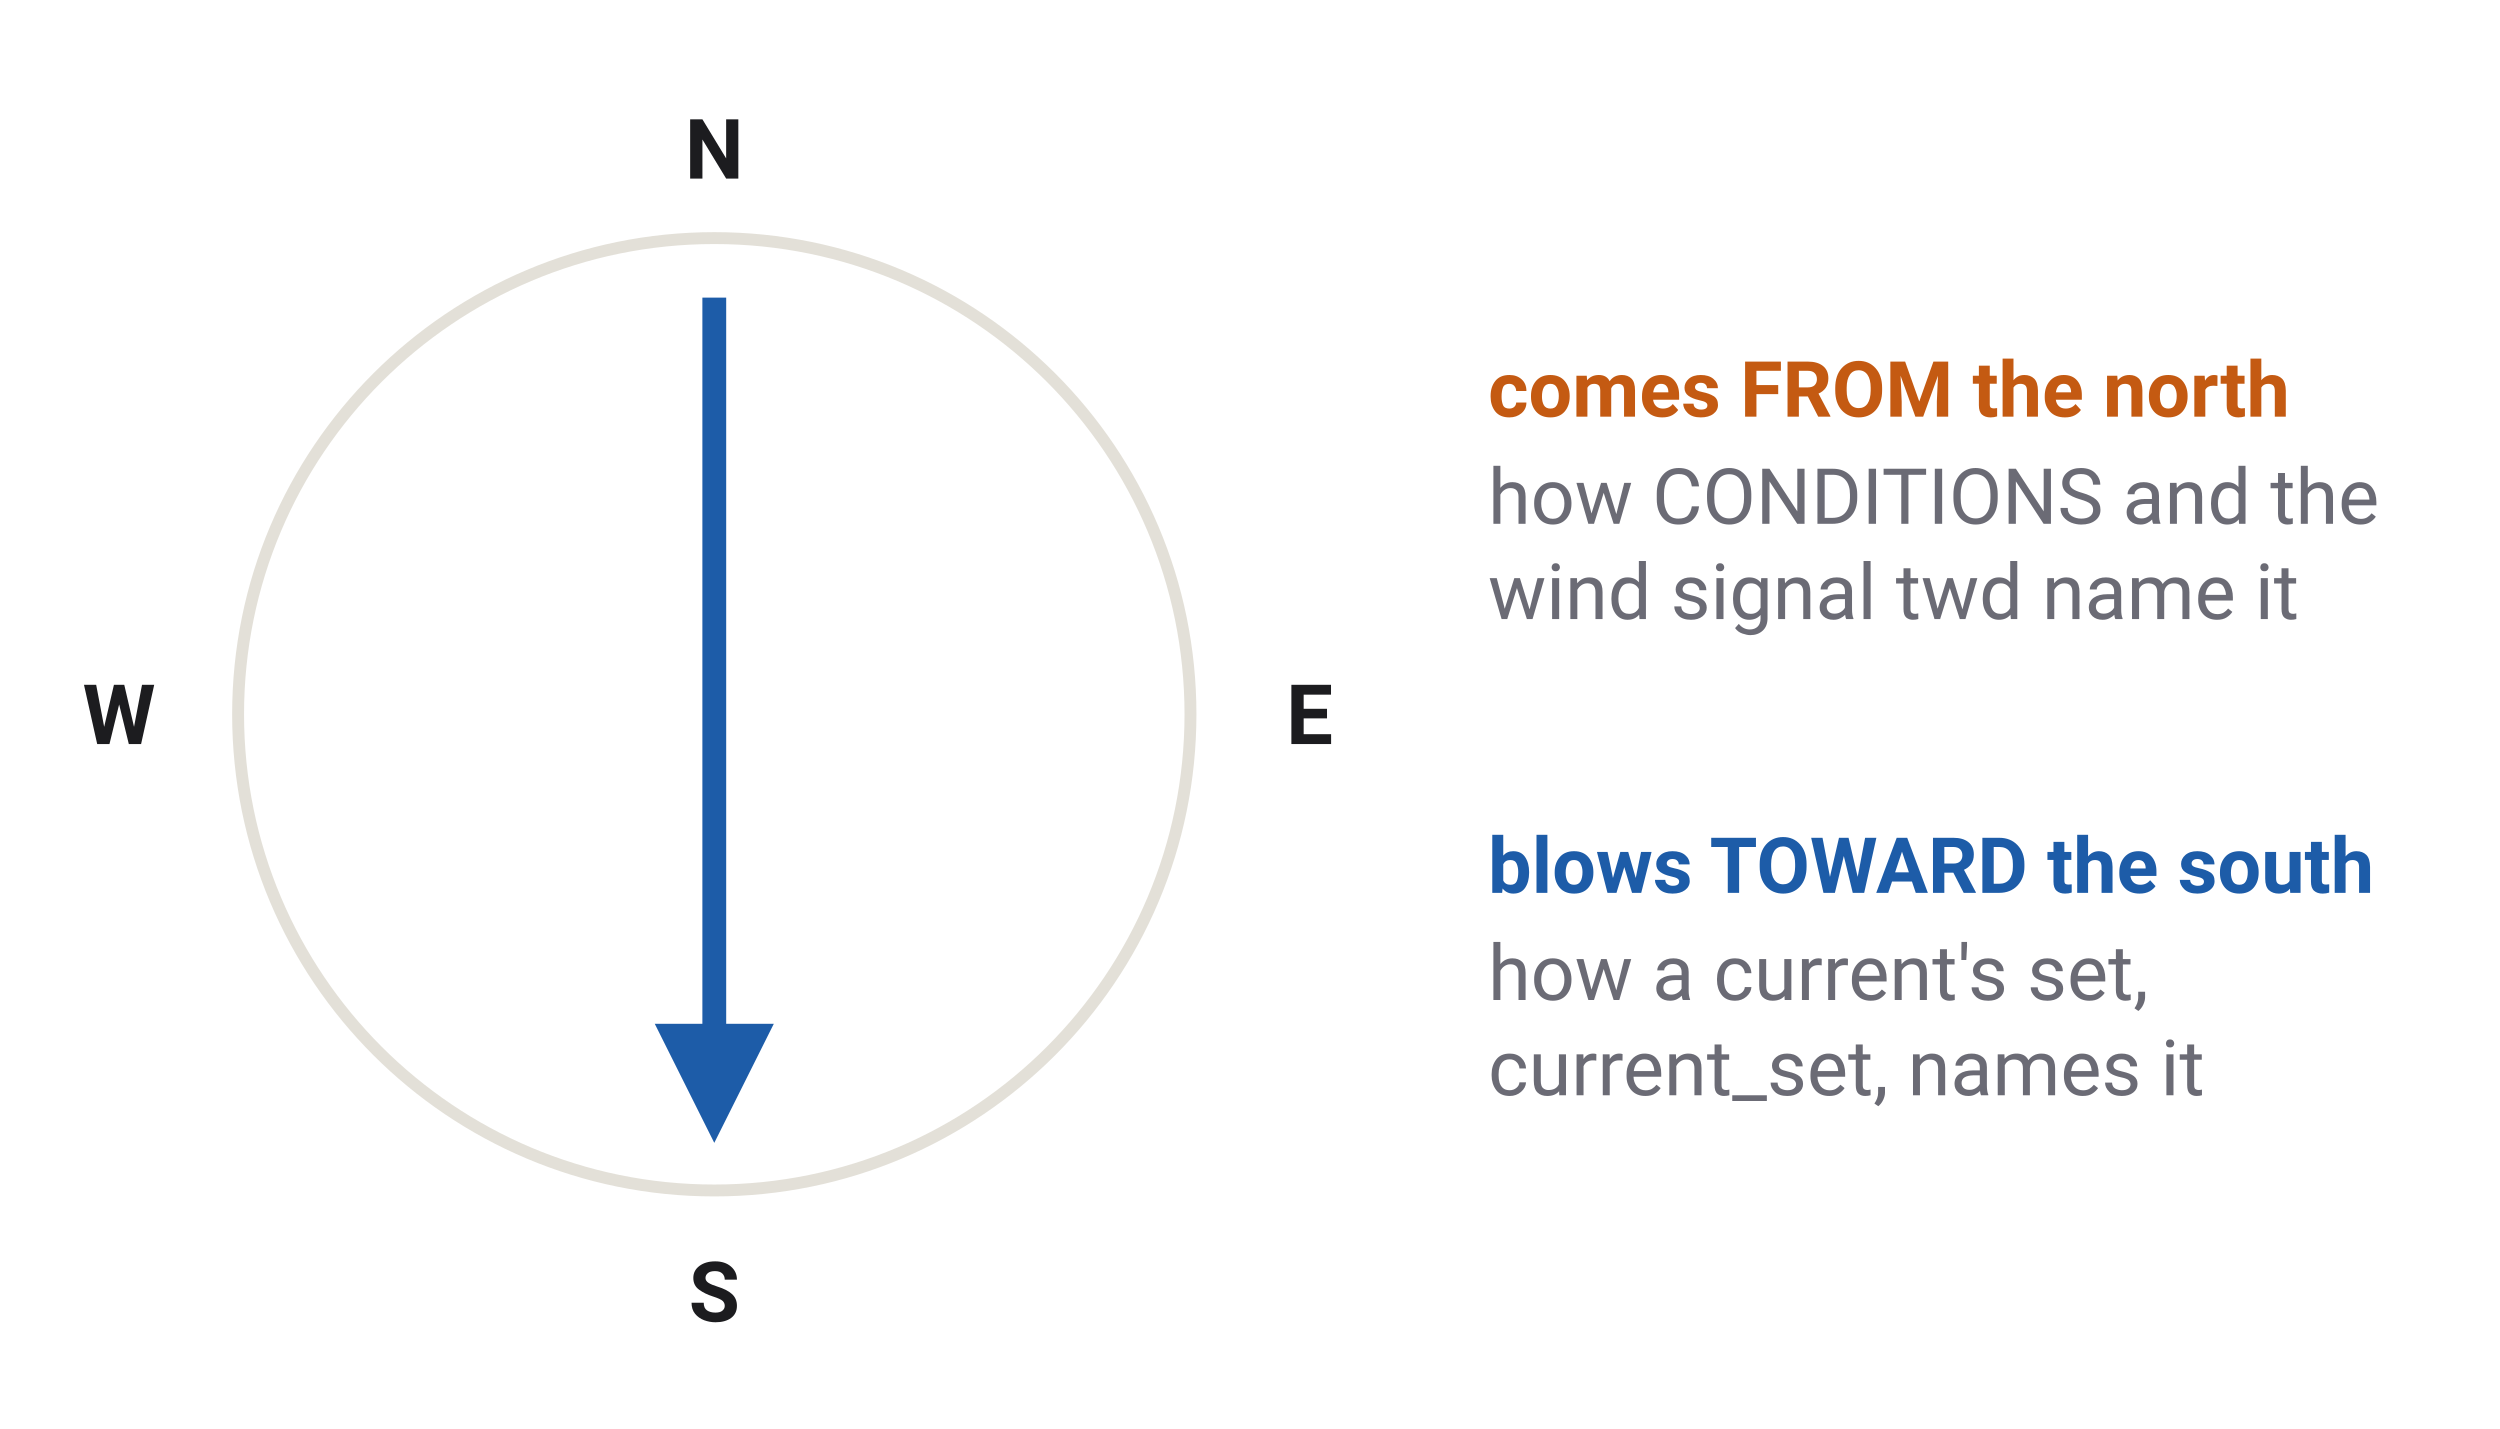
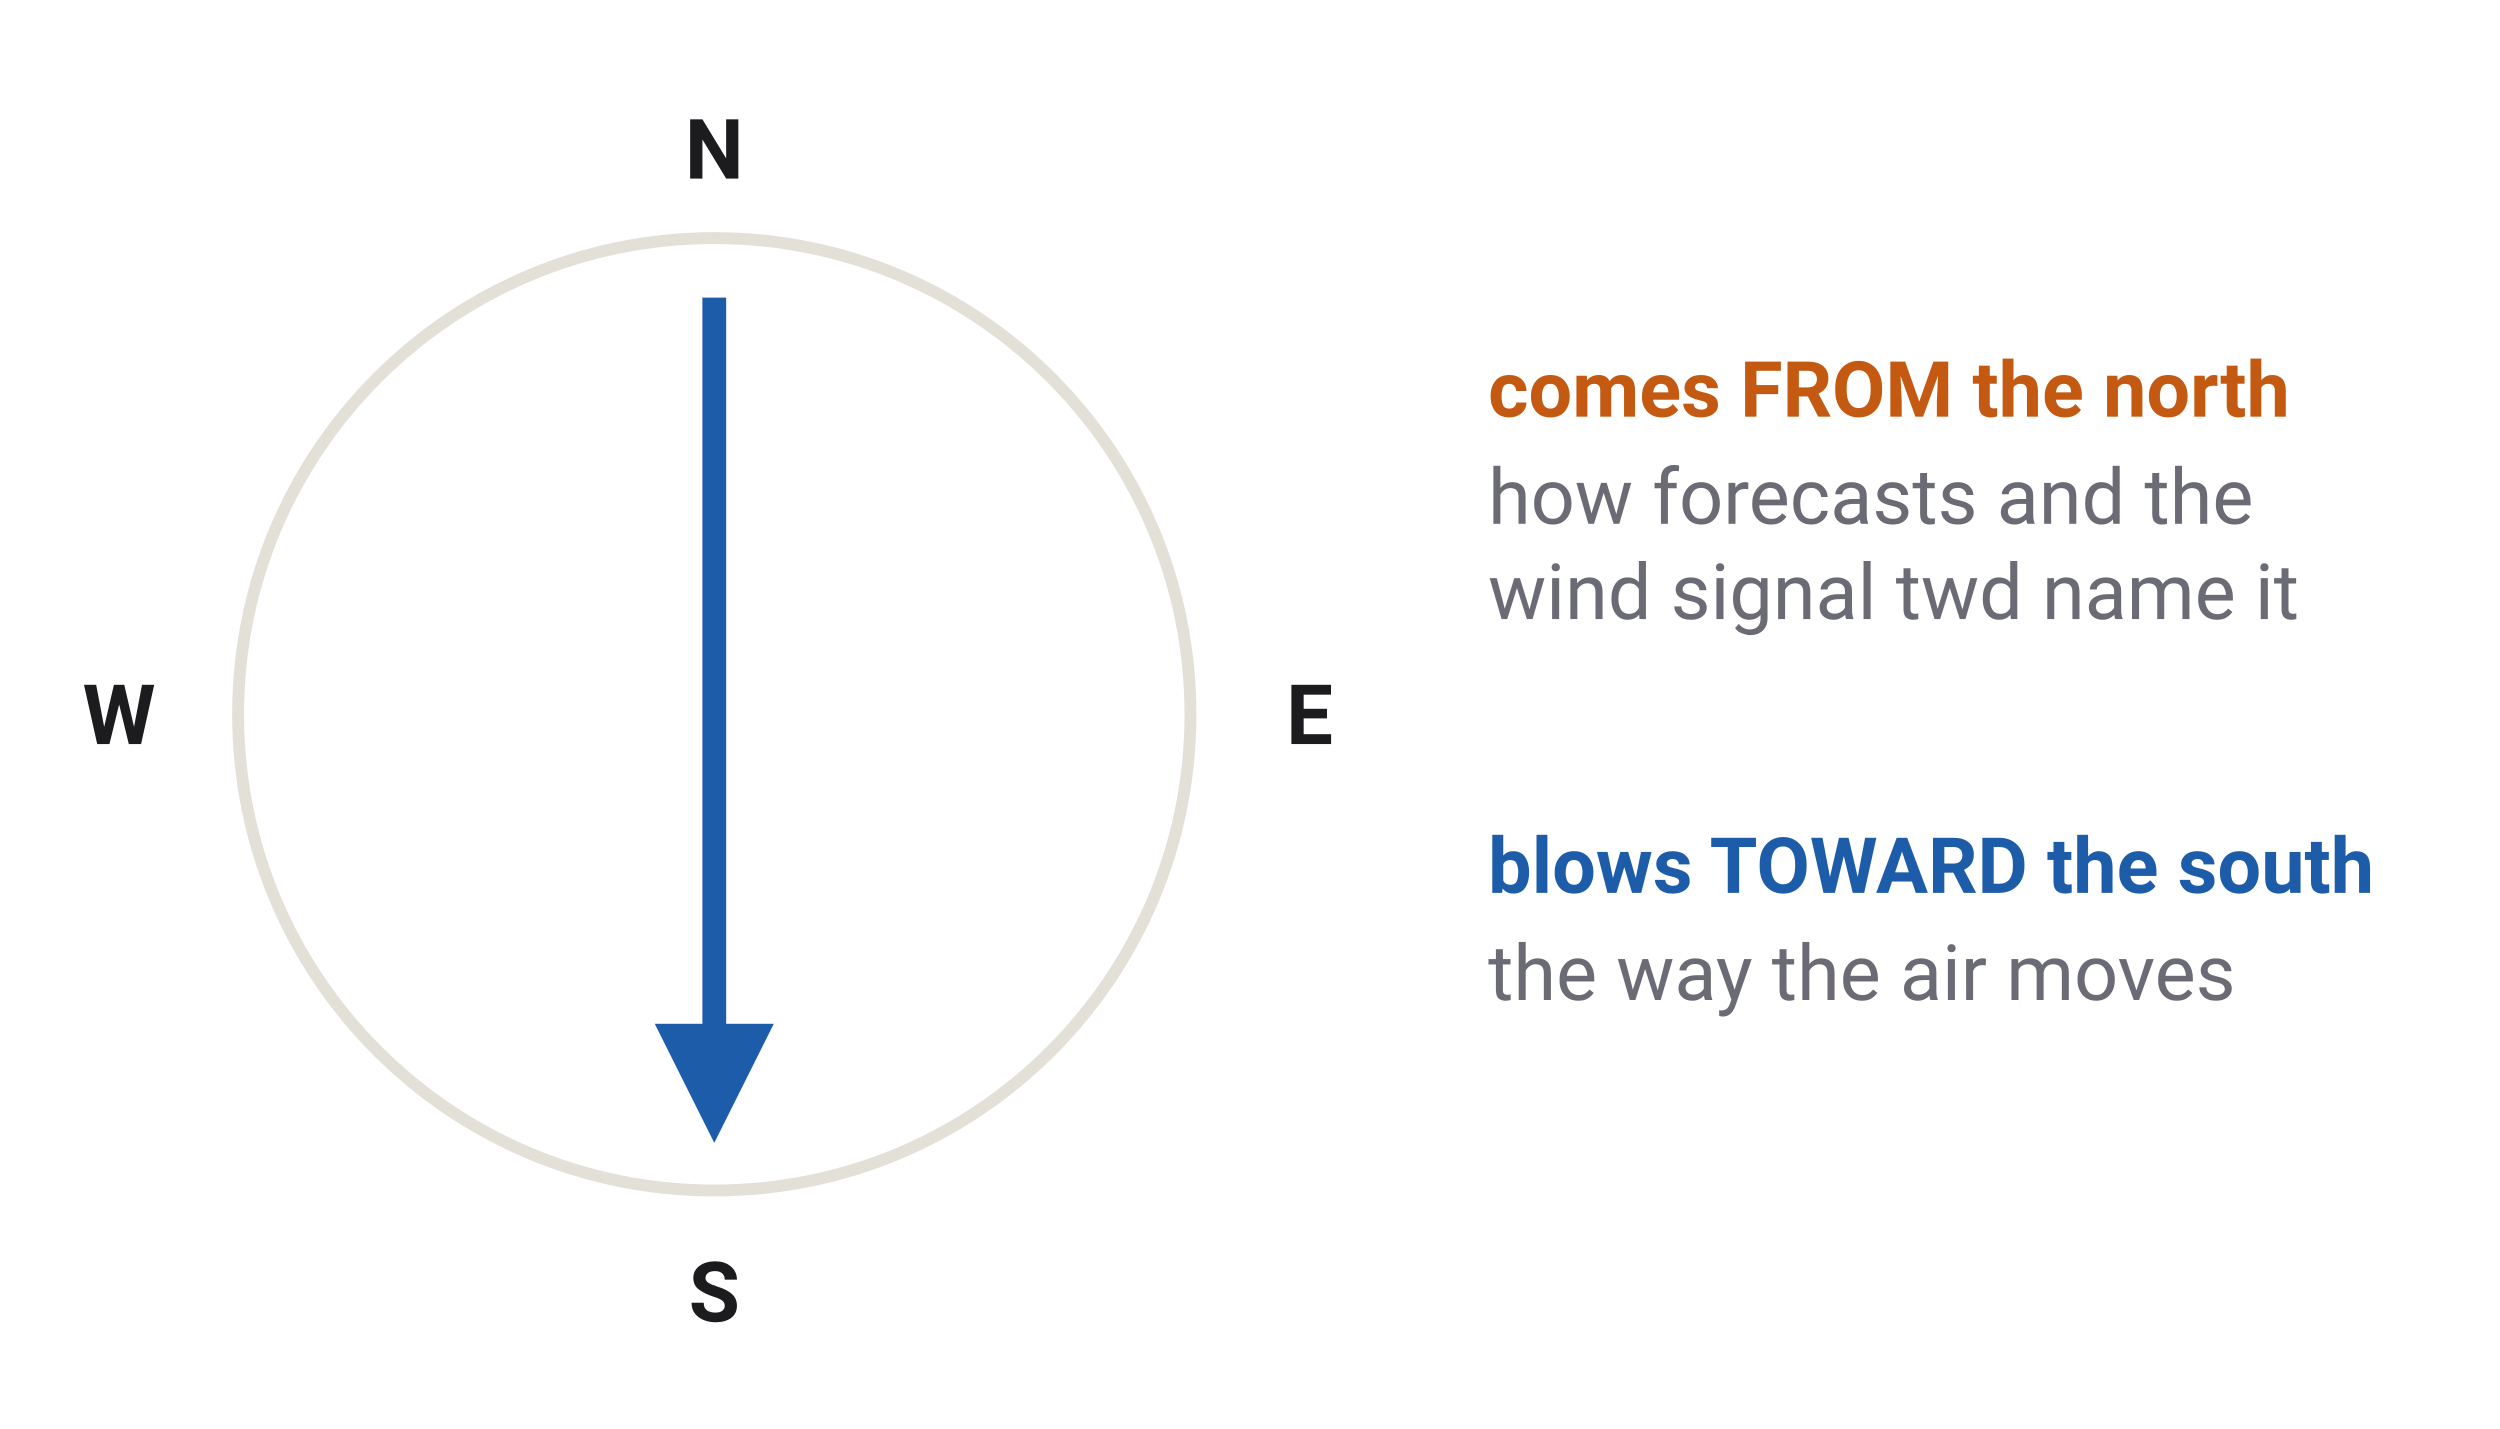
<svg xmlns="http://www.w3.org/2000/svg" viewBox="0 0 420 240" width="420" height="240">
  <style>
.wf-t{font:600 14px system-ui,-apple-system,"Segoe UI",Roboto,sans-serif;fill:var(--fig-ink,#1c1c1f)}
.wf-s{font:13px system-ui,-apple-system,"Segoe UI",Roboto,sans-serif;fill:var(--fig-muted,#6b6b75)}
.wf-ring{stroke:var(--fig-grid,#e3e0d8);stroke-width:2;fill:none}
.wf-arrow{stroke:var(--fig-blue,#1d5ca8);stroke-width:4;fill:none}
.wf-head{fill:var(--fig-blue,#1d5ca8)}
.wf-or-t{font:600 13px system-ui,-apple-system,"Segoe UI",Roboto,sans-serif;fill:var(--fig-orange,#c45a12)}
.wf-blue-t{font:600 13px system-ui,-apple-system,"Segoe UI",Roboto,sans-serif;fill:var(--fig-blue,#1d5ca8)}
@media (prefers-color-scheme:dark){
.wf-t{fill:var(--fig-ink,#e9e7e2)}.wf-s{fill:var(--fig-muted,#a6a6b0)}.wf-ring{stroke:var(--fig-grid,#30323a)}
.wf-arrow{stroke:var(--fig-blue,#8ab6ff)}.wf-head{fill:var(--fig-blue,#8ab6ff)}
.wf-or-t{fill:var(--fig-orange,#f0a060)}.wf-blue-t{fill:var(--fig-blue,#8ab6ff)}}
</style>
  <circle class="wf-ring" cx="120" cy="120" r="80" />
  <text class="wf-t" x="120" y="30" text-anchor="middle">N</text>
  <text class="wf-t" x="120" y="222" text-anchor="middle">S</text>
  <text class="wf-t" x="20" y="125" text-anchor="middle">W</text>
  <text class="wf-t" x="220" y="125" text-anchor="middle">E</text>
  <path class="wf-arrow" d="M120,50 L120,176" />
  <path class="wf-head" d="M120,192 L110,172 L130,172 Z" />
  <text class="wf-or-t" x="250" y="70">comes FROM the north</text>
-   <text class="wf-s" x="250" y="88">how CONDITIONS and the</text>
+   <text class="wf-s" x="250" y="88">how forecasts and the</text>
  <text class="wf-s" x="250" y="104">wind signal twd name it</text>
  <text class="wf-blue-t" x="250" y="150">blows TOWARD the south</text>
-   <text class="wf-s" x="250" y="168">how a current's set,</text>
-   <text class="wf-s" x="250" y="184">current_set, names it</text>
+   <text class="wf-s" x="250" y="168">the way the air moves</text>
</svg>
